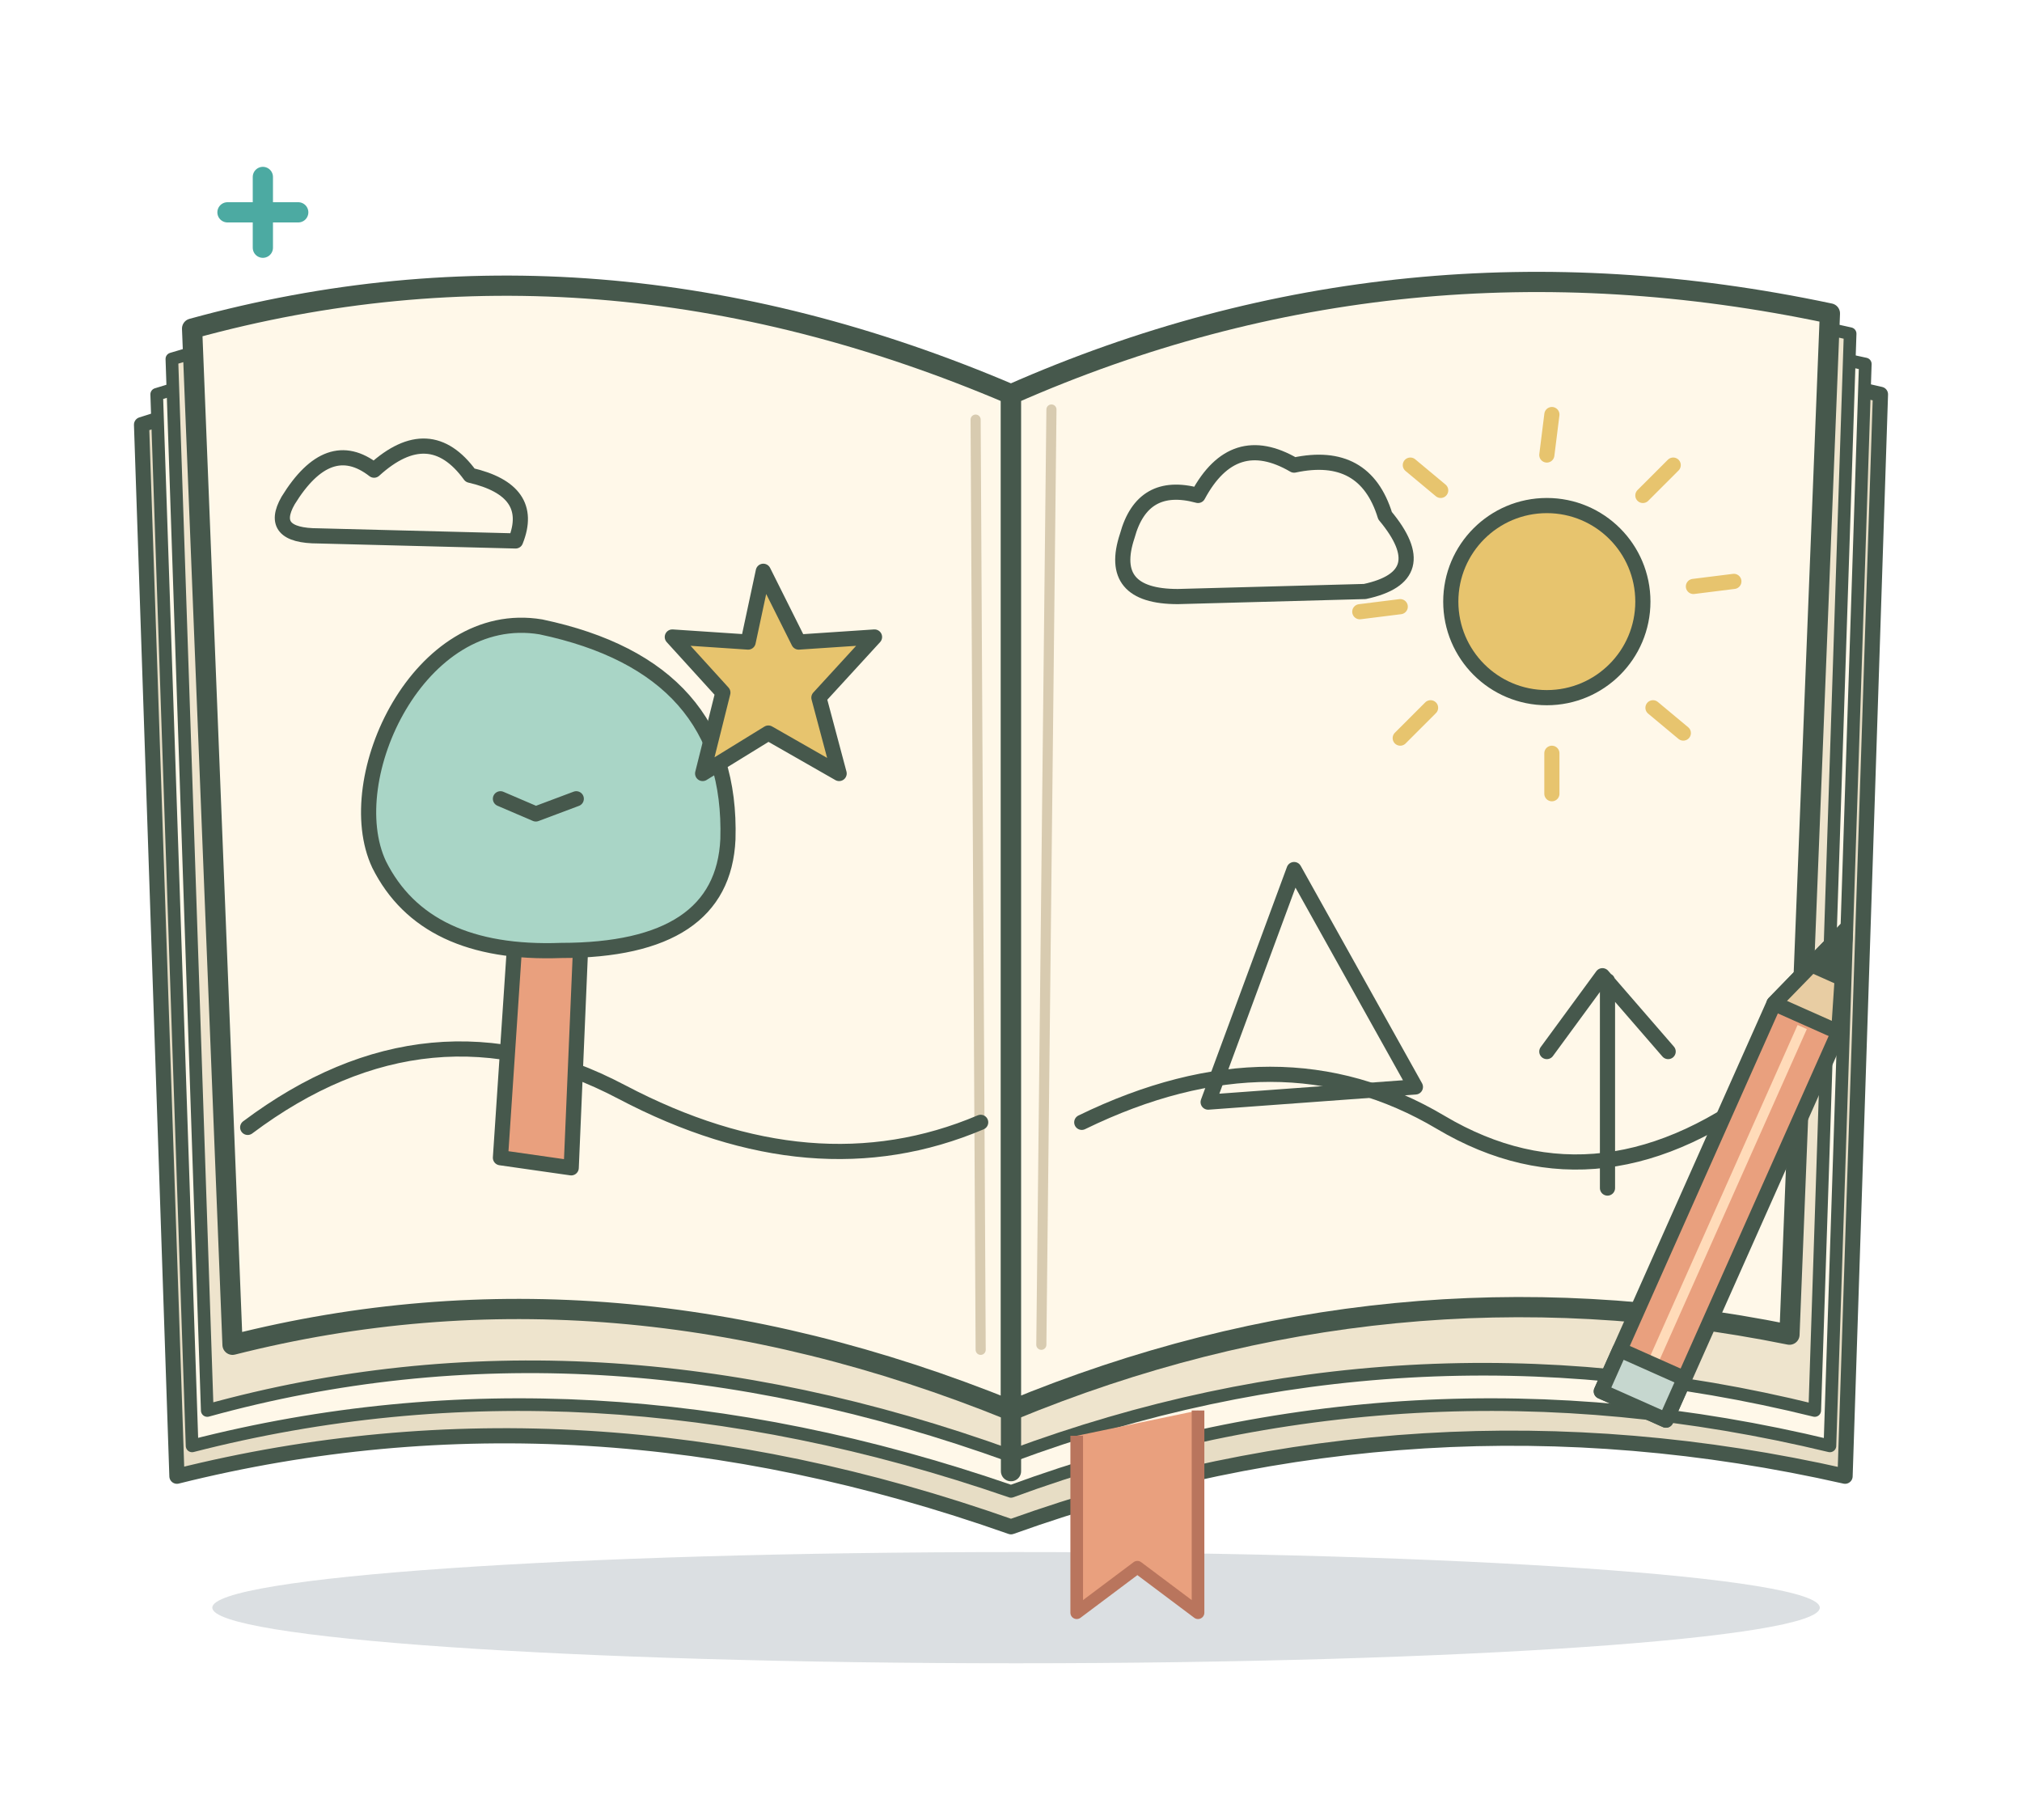
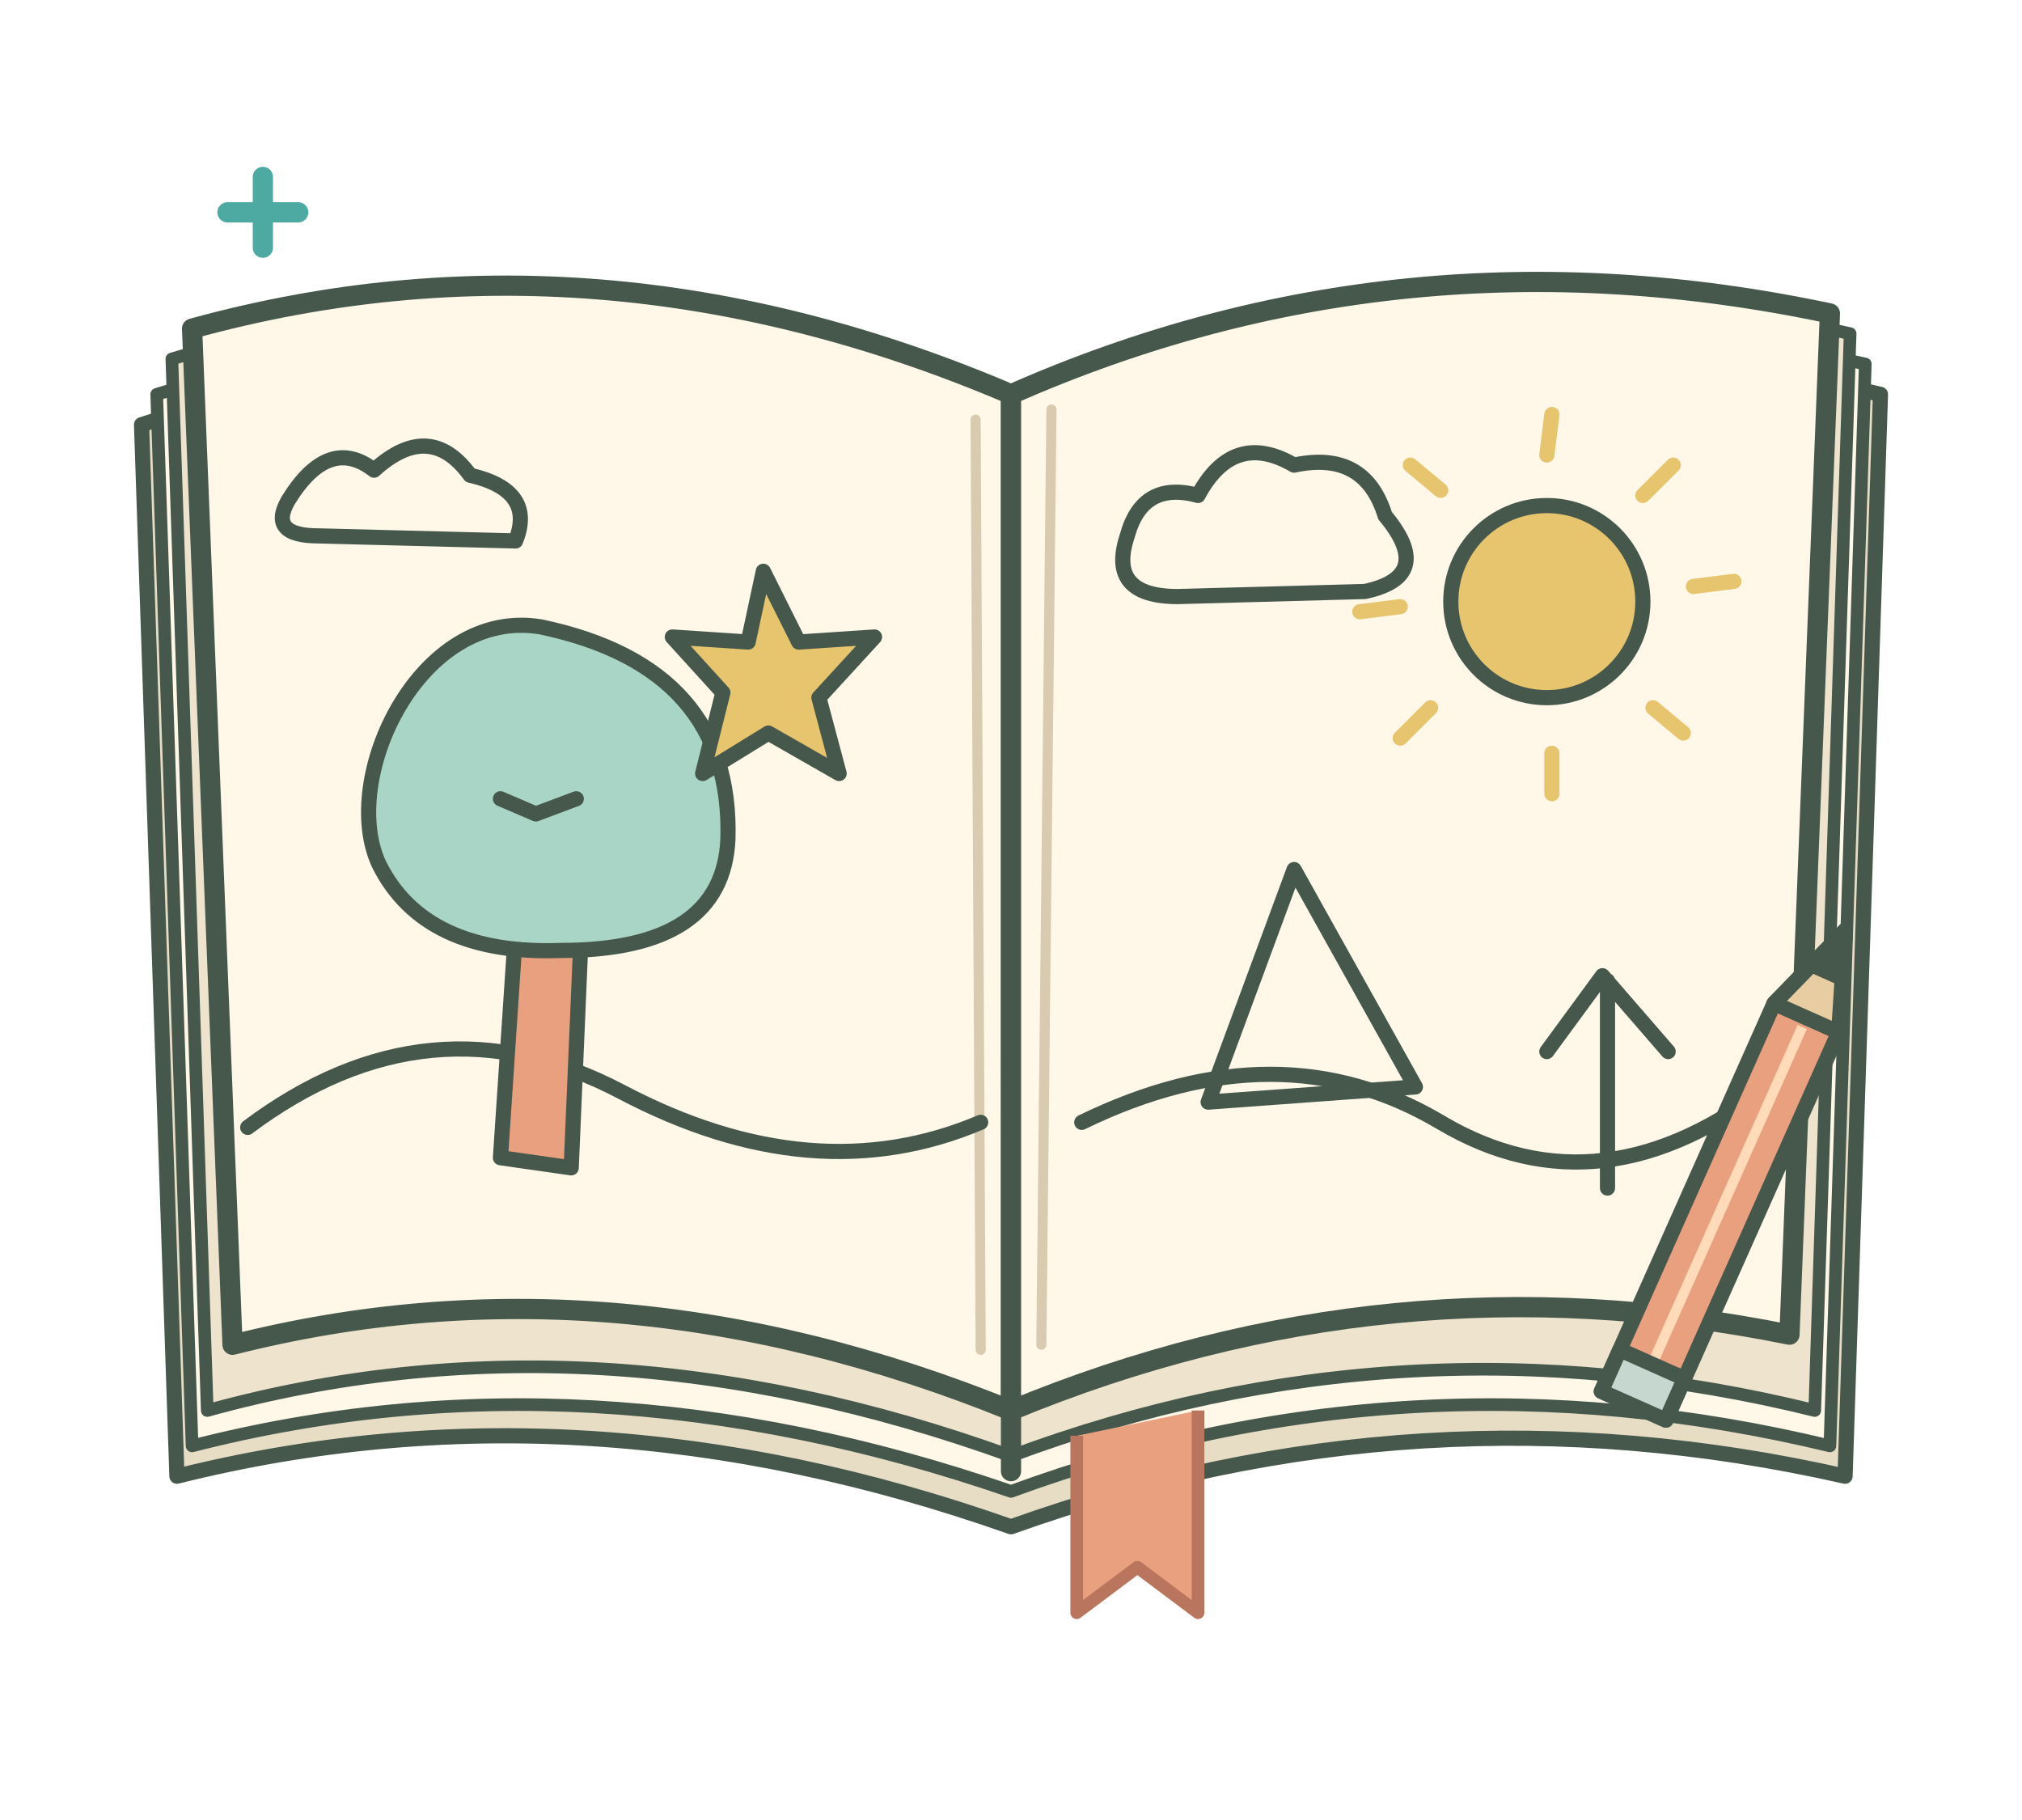
<svg xmlns="http://www.w3.org/2000/svg" width="400" height="360" viewBox="0 0 400 360">
-   <ellipse cx="201" cy="318" rx="159" ry="11" fill="#183343" opacity=".16" />
  <g stroke="#46584c" stroke-linejoin="round" stroke-linecap="round">
    <path d="M28 84q84-27 172 5 86-31 172-11l-7 214q-84-19-165 10-85-30-165-10Z" fill="#e7ddc5" stroke-width="3" />
    <path d="M31 78q84-26 169 5 85-30 169-11l-7 214q-83-20-162 9-84-29-162-9Z" fill="#fff8e9" stroke-width="2.5" />
    <path d="M34 71q83-25 166 7 84-31 166-12l-7 213q-81-20-159 9-83-30-159-9Z" fill="#eee4cd" stroke-width="2.5" />
    <path d="M38 65q80-22 162 13v201q-79-32-154-13Z" fill="#fff8e9" stroke-width="4" />
    <path d="M200 78q77-34 162-16l-8 202q-79-16-154 15Z" fill="#fff8e9" stroke-width="4" />
    <path d="m193 83 1 184m14-186-2 185" fill="none" stroke="#d8cbb0" stroke-width="2" />
    <path d="M200 279v12" stroke-width="4" />
    <g stroke-width="3">
      <path d="M49 223q36-27 74-7t71 6" fill="none" />
      <path d="m102 184-3 45 14 2 2-47" fill="#e9a07e" />
      <path d="M107 124c-24-4-40 30-32 47q9 18 36 17 32 0 33-22 1-34-37-42Z" fill="#a9d5c6" />
      <path d="m99 158 7 3 8-3" fill="none" />
      <path d="M57 99q8-13 17-6 11-10 19 1 13 3 9 13l-39-1q-10 0-6-7Z" fill="none" />
      <path d="m151 113 7 14 15-1-11 12 4 15-14-8-13 8 4-16-10-11 15 1Z" fill="#e7c46e" />
      <path d="M214 222q39-19 71 0t66-8" fill="none" />
      <path d="m239 218 17-46 24 43Z" fill="none" />
      <circle cx="306" cy="119" r="19" fill="#e7c46e" />
      <path d="m306 90 1-8m0 67v8m-30-37-8 1m66-5 8-1m-58-18-6-5m48 48 6 5m-8-47 6-6m-48 48-6 6" stroke="#e7c46e" />
      <path d="M223 106q3-11 14-8 7-13 19-6 14-3 18 10 10 12-4 15l-37 1q-14 0-10-12Z" fill="none" />
      <path d="m306 208 11-15 13 15m-12-14v41" fill="none" />
    </g>
  </g>
  <path d="M213 284v35l12-9 12 9v-40" fill="#e9a07e" stroke="#b9755d" stroke-width="2.5" stroke-linejoin="round" />
  <g transform="translate(337 247) rotate(24)" stroke="#46584c" stroke-width="3" stroke-linejoin="round">
    <path d="M-7 34V-50L0-69l7 19v84Z" fill="#e9a07e" />
    <path d="M-7-50 0-69 7-50Z" fill="#e8cda3" />
    <path d="m-3-60 3-9 3 9Z" fill="#46584c" />
    <path d="M0-48v73" stroke="#ffdbb9" stroke-width="2" />
    <path d="M-7 25H7v9H-7Z" fill="#c6d7cf" />
  </g>
  <path d="M45 42h14m-7-7v14" stroke="#4caaa2" stroke-width="4" stroke-linecap="round" />
</svg>
